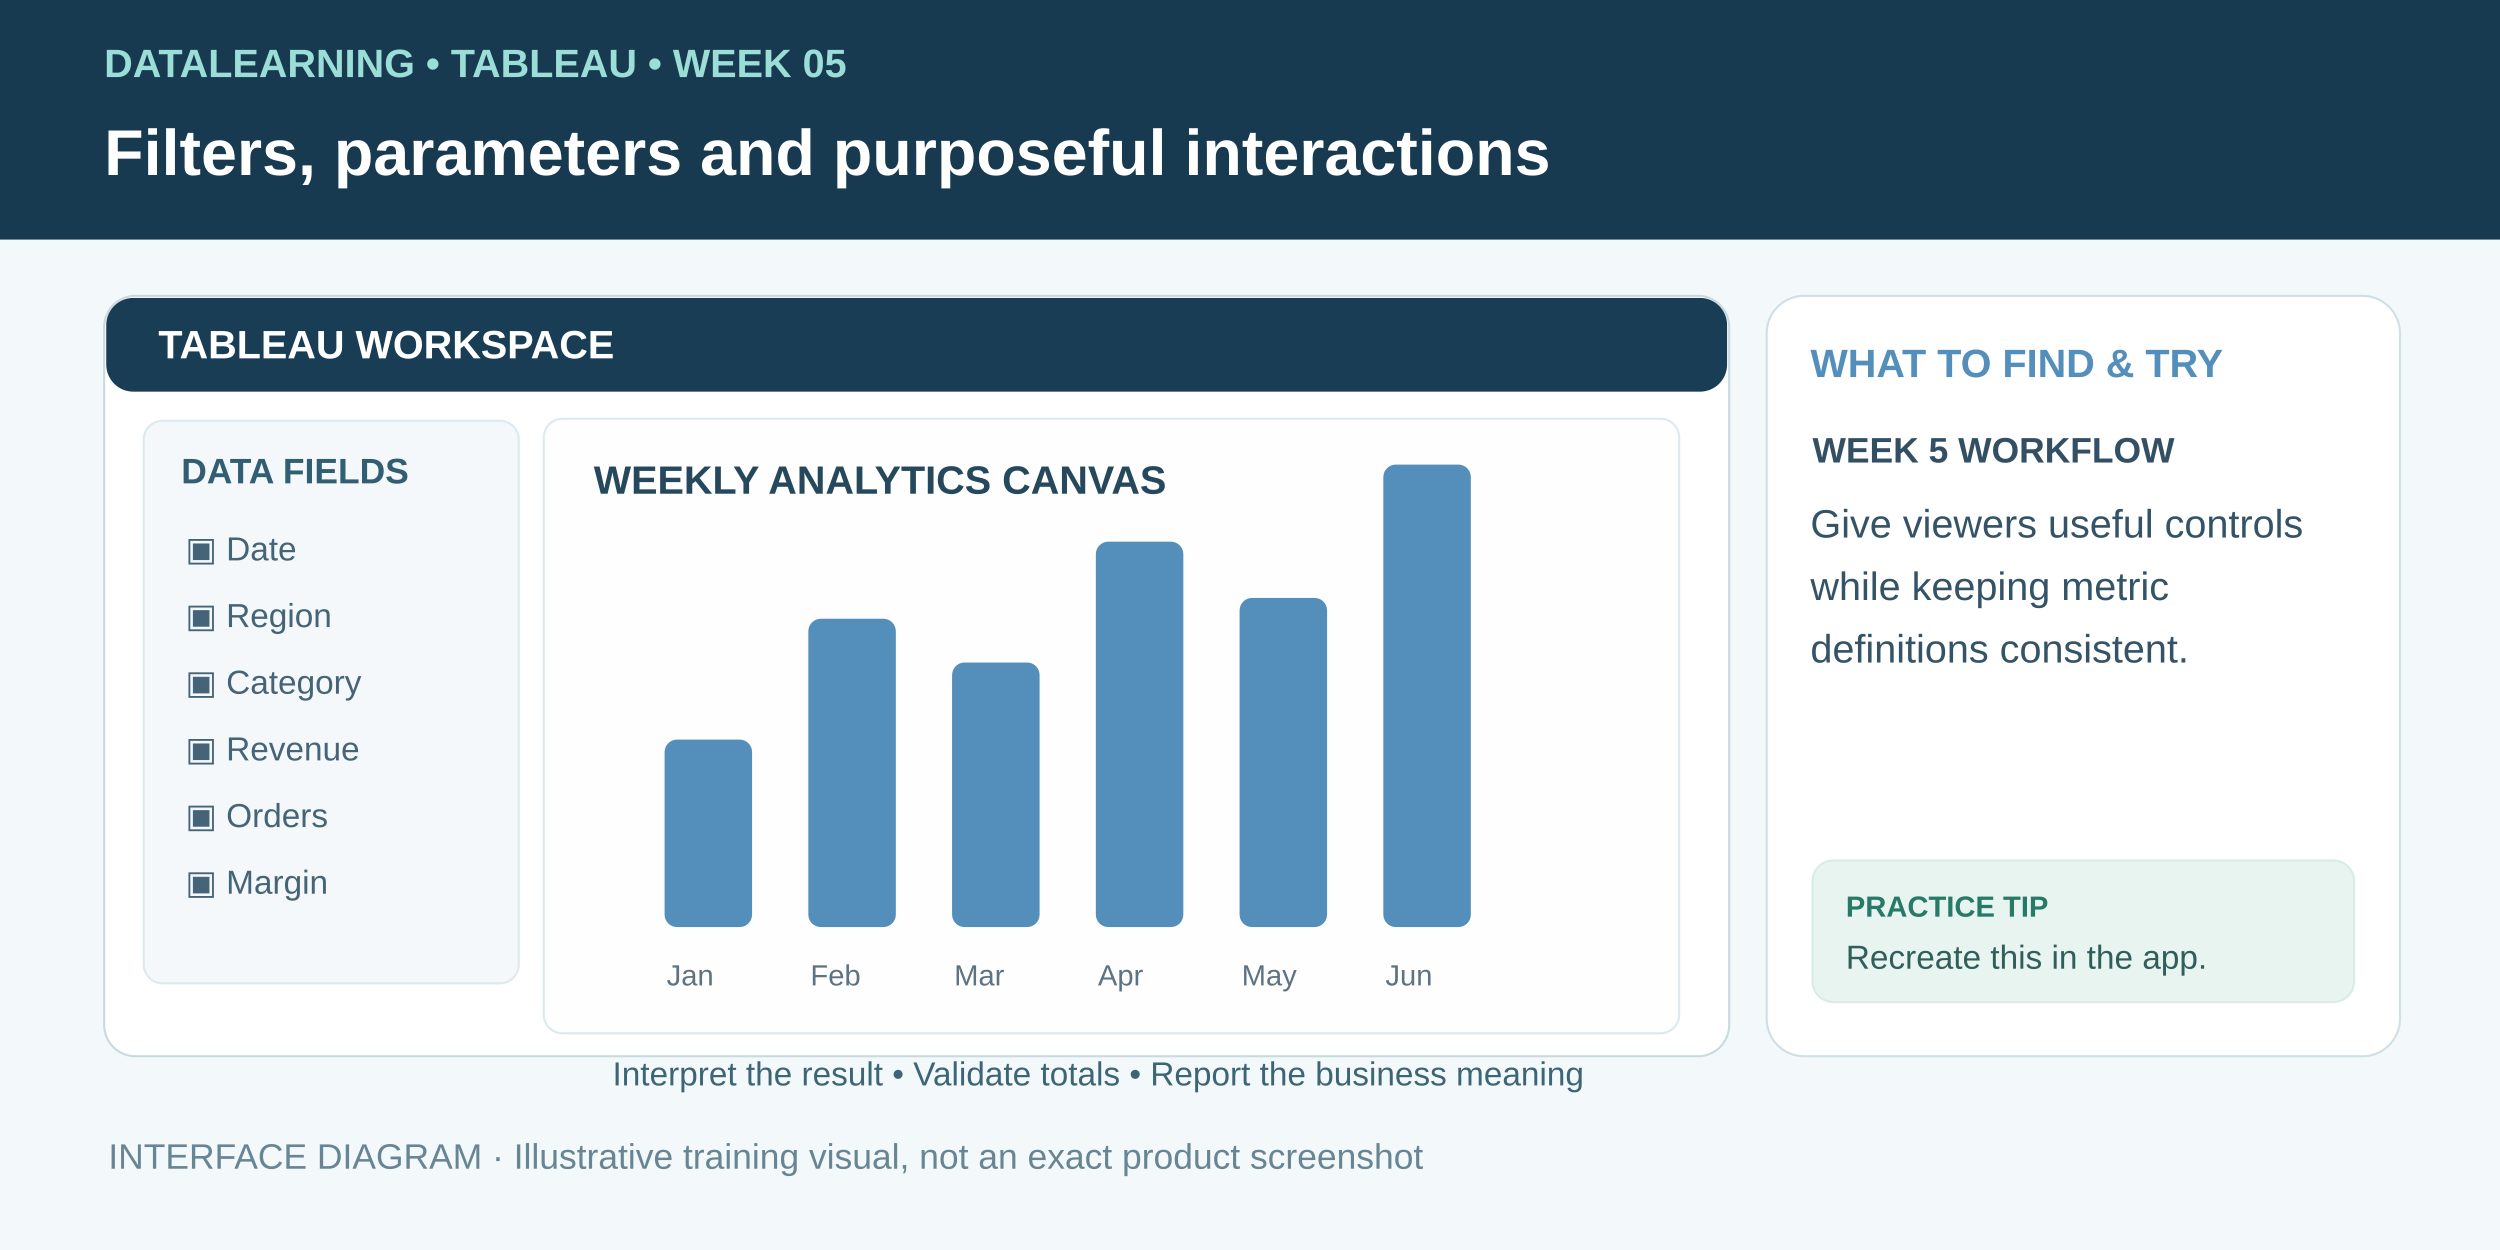
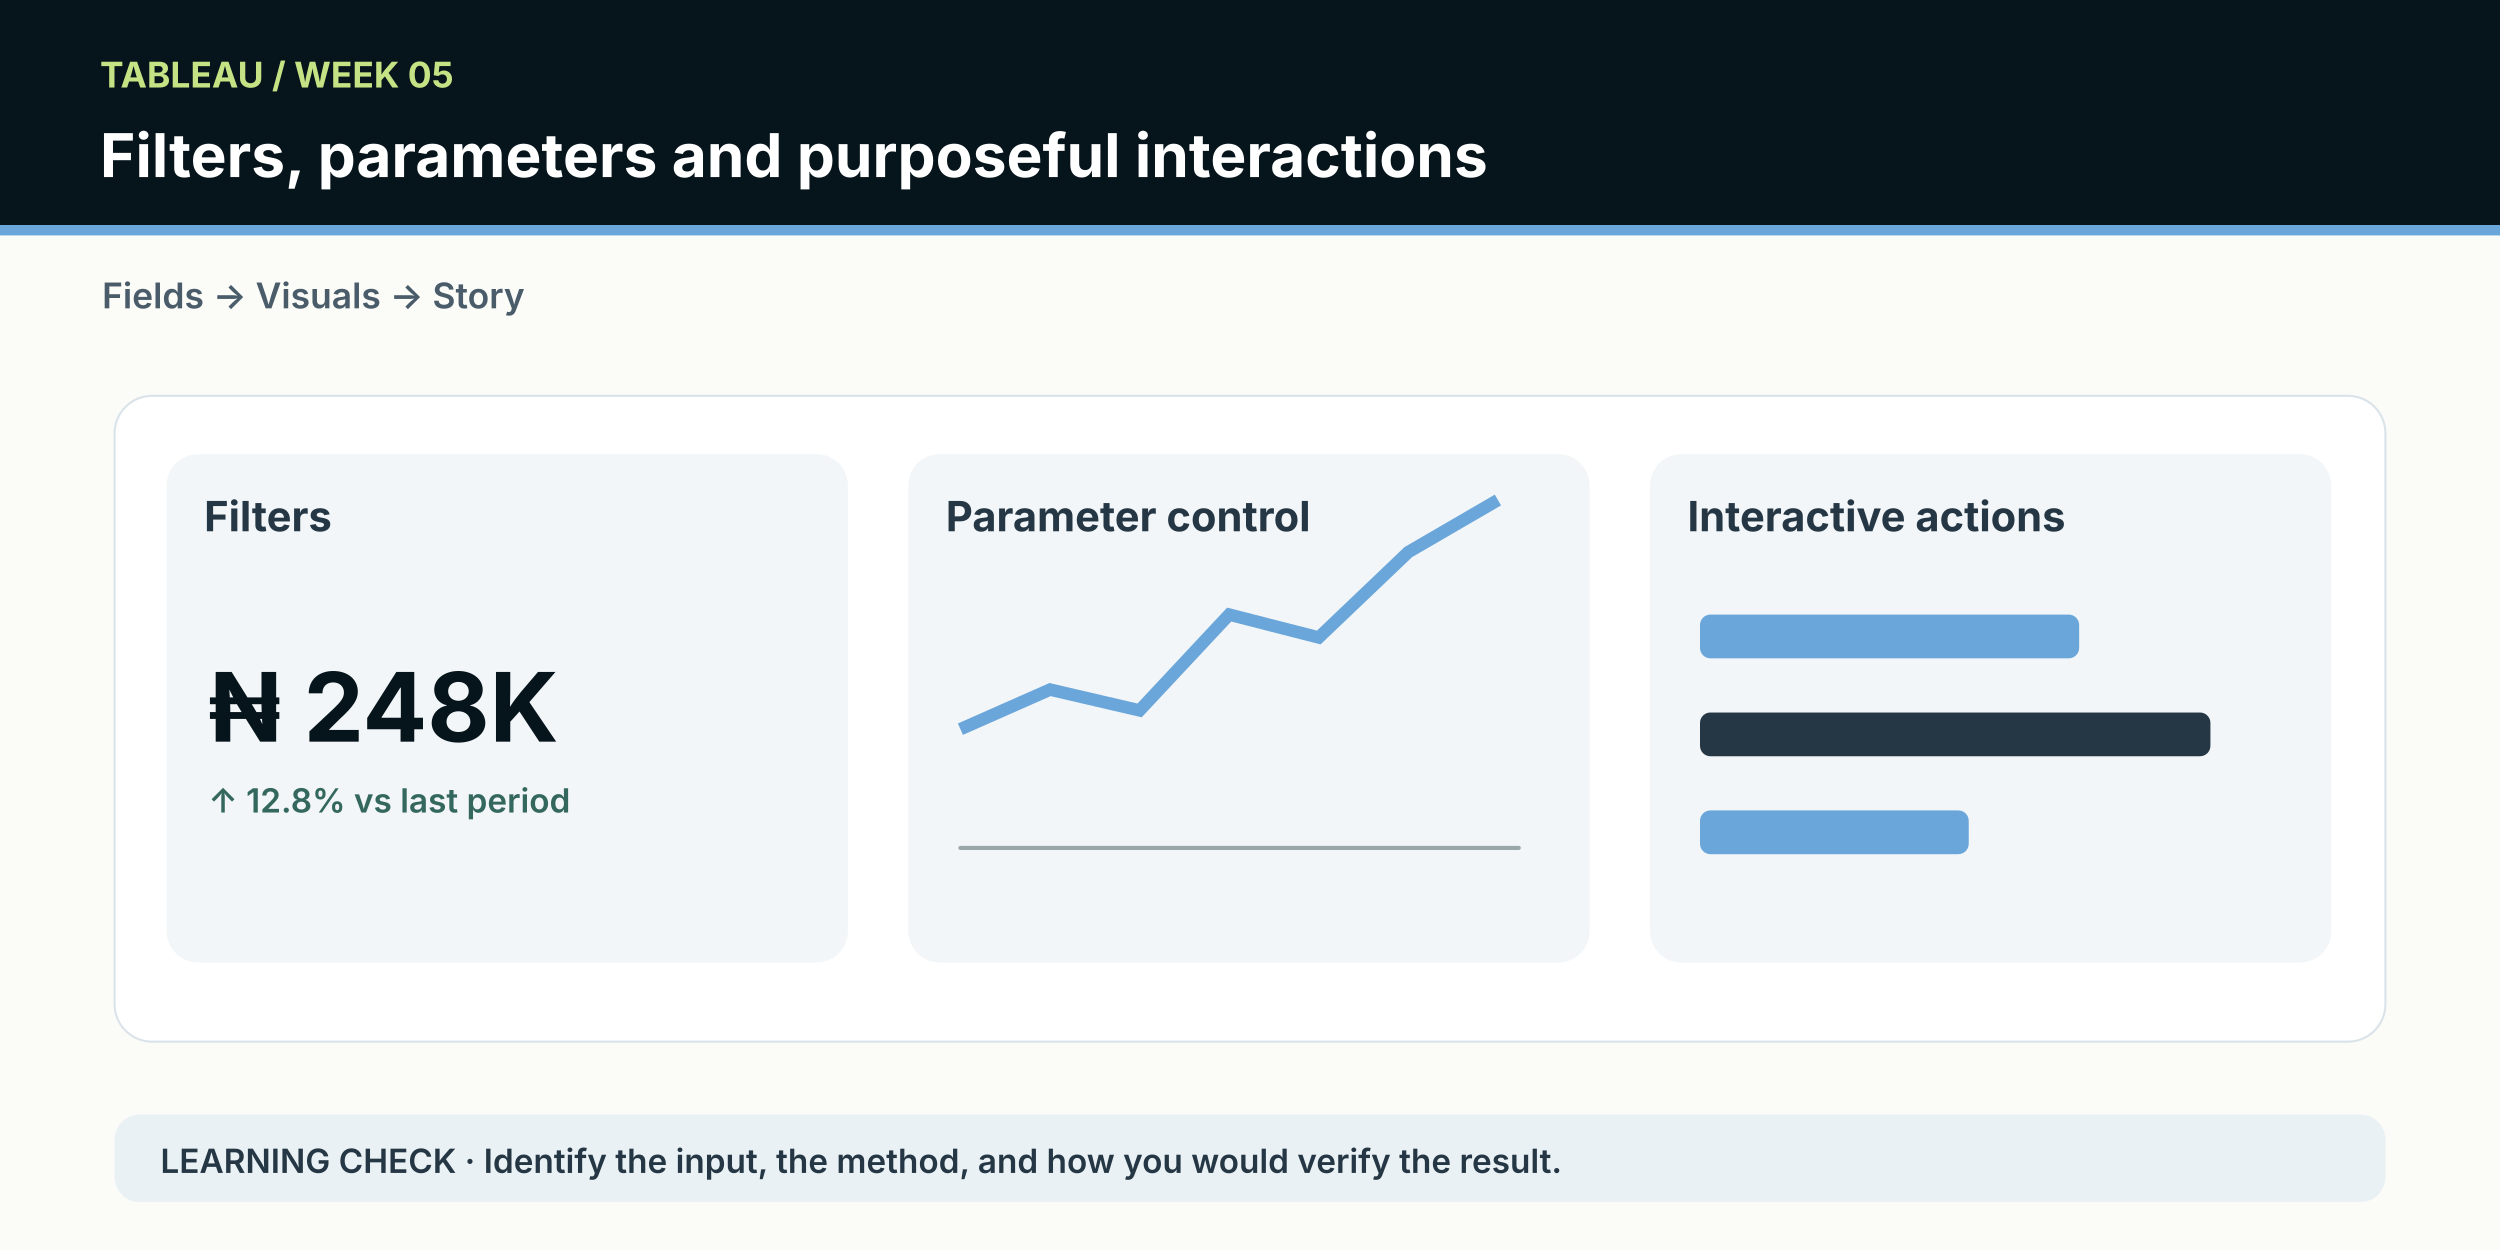
- <svg xmlns="http://www.w3.org/2000/svg" viewBox="0 0 1200 600" width="1200" height="600" role="img" aria-label="Illustrated tableau learning interface for week 5">
-   <rect width="1200" height="600" fill="#f3f8fa" />
-   <rect width="1200" height="115" fill="#173a50" />
-   <text x="50" y="37" fill="#9bddd7" font-family="Arial, sans-serif" font-size="19" font-weight="700">DATALEARNING • TABLEAU • WEEK 05</text>
-   <text x="50" y="84" fill="#ffffff" font-family="Arial, sans-serif" font-size="31" font-weight="700">Filters, parameters and purposeful interactions</text>
-   <rect x="50" y="142" width="780" height="365" rx="15" fill="#fff" stroke="#c8d9df" />
-   <rect x="51" y="143" width="778" height="45" rx="13" fill="#193d54" />
-   <text x="76" y="172" fill="#ffffff" font-family="Arial, sans-serif" font-size="19" font-weight="700">TABLEAU WORKSPACE</text>
-   <rect x="69" y="202" width="180" height="270" rx="9" fill="#f4f8fa" stroke="#dce9ee" />
-   <text x="87" y="232" fill="#315e72" font-family="Arial, sans-serif" font-size="17" font-weight="700">DATA FIELDS</text>
-   <text x="89" y="269" fill="#456477" font-family="Arial, sans-serif" font-size="16" font-weight="500">▣  Date</text>
-   <text x="89" y="301" fill="#456477" font-family="Arial, sans-serif" font-size="16" font-weight="500">▣  Region</text>
-   <text x="89" y="333" fill="#456477" font-family="Arial, sans-serif" font-size="16" font-weight="500">▣  Category</text>
-   <text x="89" y="365" fill="#456477" font-family="Arial, sans-serif" font-size="16" font-weight="500">▣  Revenue</text>
-   <text x="89" y="397" fill="#456477" font-family="Arial, sans-serif" font-size="16" font-weight="500">▣  Orders</text>
-   <text x="89" y="429" fill="#456477" font-family="Arial, sans-serif" font-size="16" font-weight="500">▣  Margin</text>
-   <rect x="261" y="201" width="545" height="295" rx="9" fill="#fefefe" stroke="#dce9ee" />
-   <text x="285" y="237" fill="#26485d" font-family="Arial, sans-serif" font-size="19" font-weight="700">WEEKLY ANALYTICS CANVAS</text>
-   <rect x="319" y="355" width="42" height="90" rx="6" fill="#538fba" stroke="none" />
-   <text x="320" y="473" fill="#5d7283" font-family="Arial, sans-serif" font-size="14" font-weight="500">Jan</text>
-   <rect x="388" y="297" width="42" height="148" rx="6" fill="#538fba" stroke="none" />
-   <text x="389" y="473" fill="#5d7283" font-family="Arial, sans-serif" font-size="14" font-weight="500">Feb</text>
-   <rect x="457" y="318" width="42" height="127" rx="6" fill="#538fba" stroke="none" />
-   <text x="458" y="473" fill="#5d7283" font-family="Arial, sans-serif" font-size="14" font-weight="500">Mar</text>
-   <rect x="526" y="260" width="42" height="185" rx="6" fill="#538fba" stroke="none" />
-   <text x="527" y="473" fill="#5d7283" font-family="Arial, sans-serif" font-size="14" font-weight="500">Apr</text>
-   <rect x="595" y="287" width="42" height="158" rx="6" fill="#538fba" stroke="none" />
-   <text x="596" y="473" fill="#5d7283" font-family="Arial, sans-serif" font-size="14" font-weight="500">May</text>
-   <rect x="664" y="223" width="42" height="222" rx="6" fill="#538fba" stroke="none" />
-   <text x="665" y="473" fill="#5d7283" font-family="Arial, sans-serif" font-size="14" font-weight="500">Jun</text>
-   <text x="294" y="521" fill="#3c6575" font-family="Arial, sans-serif" font-size="16" font-weight="500">Interpret the result • Validate totals • Report the business meaning</text>
-   <rect x="848" y="142" width="304" height="365" rx="18" fill="#ffffff" stroke="#cedfe6" />
-   <text x="869" y="181" fill="#538fba" font-family="Arial, sans-serif" font-size="19" font-weight="700">WHAT TO FIND &amp; TRY</text>
-   <text x="870" y="222" fill="#334f64" font-family="Arial, sans-serif" font-size="17" font-weight="700">WEEK 5 WORKFLOW</text>
-   <text x="869" y="258" fill="#345366" font-family="Arial, sans-serif" font-size="19" font-weight="500">Give viewers useful controls</text>
-   <text x="869" y="288" fill="#345366" font-family="Arial, sans-serif" font-size="19" font-weight="500">while keeping metric</text>
-   <text x="869" y="318" fill="#345366" font-family="Arial, sans-serif" font-size="19" font-weight="500">definitions consistent.</text>
-   <rect x="870" y="413" width="260" height="68" rx="10" fill="#e7f4f0" stroke="#d8ece7" />
-   <text x="886" y="440" fill="#267a67" font-family="Arial, sans-serif" font-size="14" font-weight="700">PRACTICE TIP</text>
-   <text x="886" y="465" fill="#315e5a" font-family="Arial, sans-serif" font-size="16" font-weight="500">Recreate this in the app.</text>
-   <text x="52" y="561" fill="#688594" font-family="Arial, sans-serif" font-size="17" font-weight="500">INTERFACE DIAGRAM  ·  Illustrative training visual, not an exact product screenshot</text>
+ <svg xmlns="http://www.w3.org/2000/svg" width="1200" height="600" viewBox="0 0 1200 600" role="img" aria-label="TABLEAU week 5: Filters, parameters and purposeful interactions concept diagram">
+   <rect x="0" y="0" width="1200" height="600" rx="0" fill="#FBFBF8" stroke="none" />
+   <rect x="0" y="0" width="1200" height="112" rx="0" fill="#06141B" stroke="none" />
+   <rect x="0" y="108" width="1200" height="5" rx="0" fill="#6AA6DA" stroke="none" />
+   <text x="48" y="42" fill="#C5E384" font-size="17" font-family="Inter,Arial,sans-serif" font-weight="700">TABLEAU  /  WEEK 05</text>
+   <text x="48" y="85" fill="#FFFFFF" font-size="29" font-family="Inter,Arial,sans-serif" font-weight="700">Filters, parameters and purposeful interactions</text>
+   <text x="49" y="148" fill="#4A5C6A" font-size="17" font-family="Inter,Arial,sans-serif" font-weight="600">Fields → Visuals → Story</text>
+   <rect x="55" y="190" width="1090" height="310" rx="18" fill="#FFFFFF" stroke="#D9E3E9" />
+   <rect x="80" y="218" width="327" height="244" rx="15" fill="#F2F6F8" stroke="none" />
+   <text x="98" y="255" fill="#253745" font-size="20" font-family="Inter,Arial,sans-serif" font-weight="700">Filters</text>
+   <text x="100" y="356" fill="#06141B" font-size="46" font-family="Inter,Arial,sans-serif" font-weight="700">₦ 248K</text>
+   <text x="100" y="390" fill="#34675E" font-size="16" font-family="Inter,Arial,sans-serif" font-weight="600">↑ 12.8% vs last period</text>
+   <rect x="436" y="218" width="327" height="244" rx="15" fill="#F2F6F8" stroke="none" />
+   <text x="454" y="255" fill="#253745" font-size="20" font-family="Inter,Arial,sans-serif" font-weight="700">Parameter control</text>
+   <path d="M461 407 L729 407" fill="none" stroke="#9BA8AB" stroke-width="2" stroke-linecap="round" />
+   <polyline points="461,350 504,331 547,341 590,295 633,306 676,265 719,240" fill="none" stroke="#6AA6DA" stroke-width="6" />
+   <rect x="792" y="218" width="327" height="244" rx="15" fill="#F2F6F8" stroke="none" />
+   <text x="810" y="255" fill="#253745" font-size="20" font-family="Inter,Arial,sans-serif" font-weight="700">Interactive actions</text>
+   <rect x="816" y="295" width="182" height="21" rx="5" fill="#6AA6DA" stroke="none" />
+   <rect x="816" y="342" width="245" height="21" rx="5" fill="#253745" stroke="none" />
+   <rect x="816" y="389" width="129" height="21" rx="5" fill="#6AA6DA" stroke="none" />
+   <rect x="55" y="535" width="1090" height="42" rx="12" fill="#EAF1F4" stroke="none" />
+   <text x="77" y="563" fill="#253745" font-size="16" font-family="Inter,Arial,sans-serif" font-weight="600">LEARNING CHECK  ·  Identify the input, the method, and how you would verify the result.</text>
</svg>
